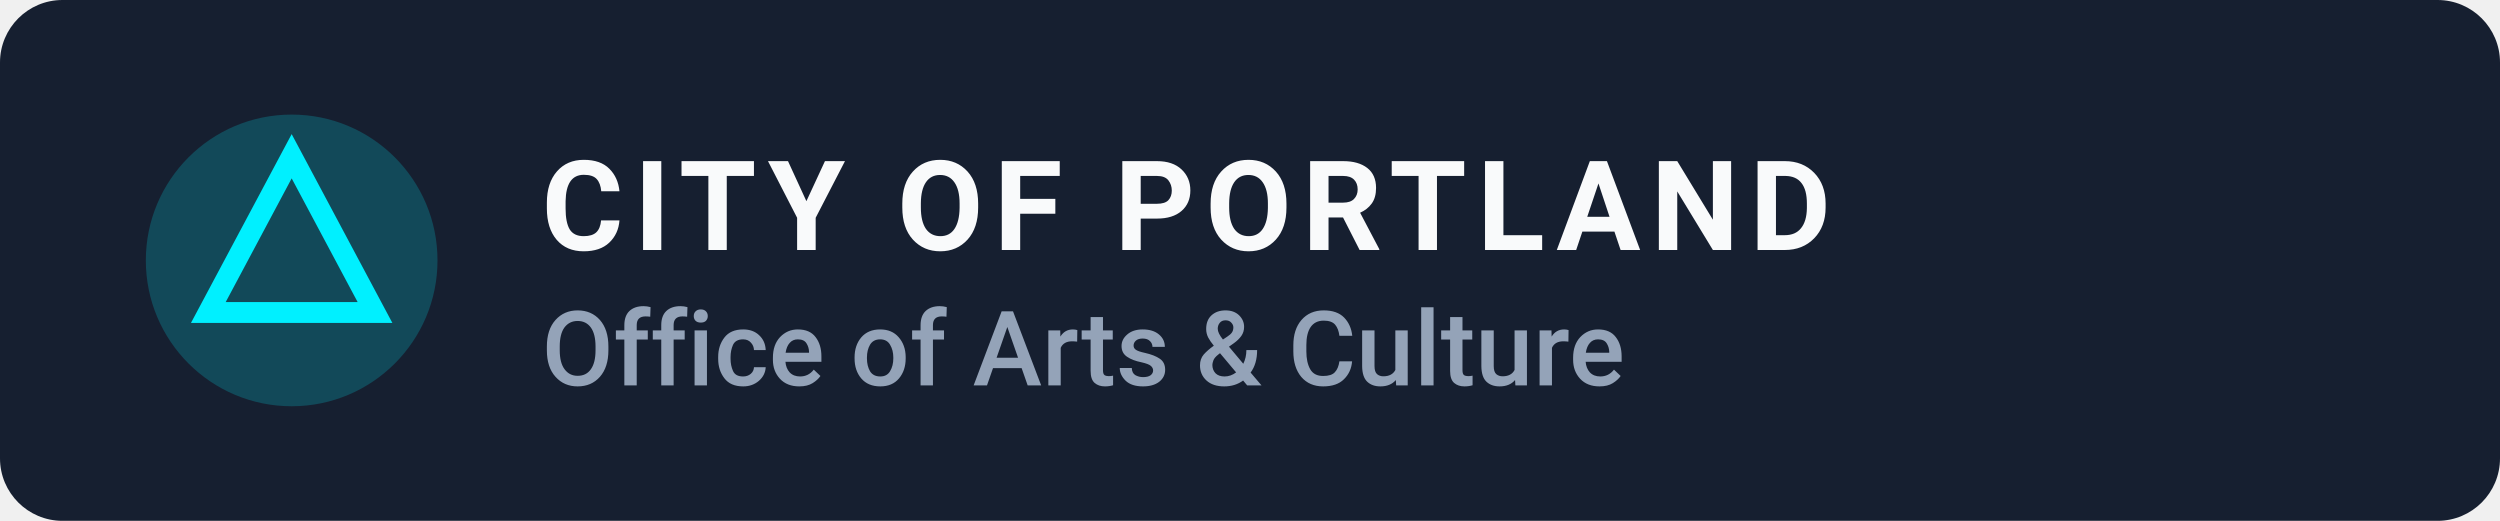
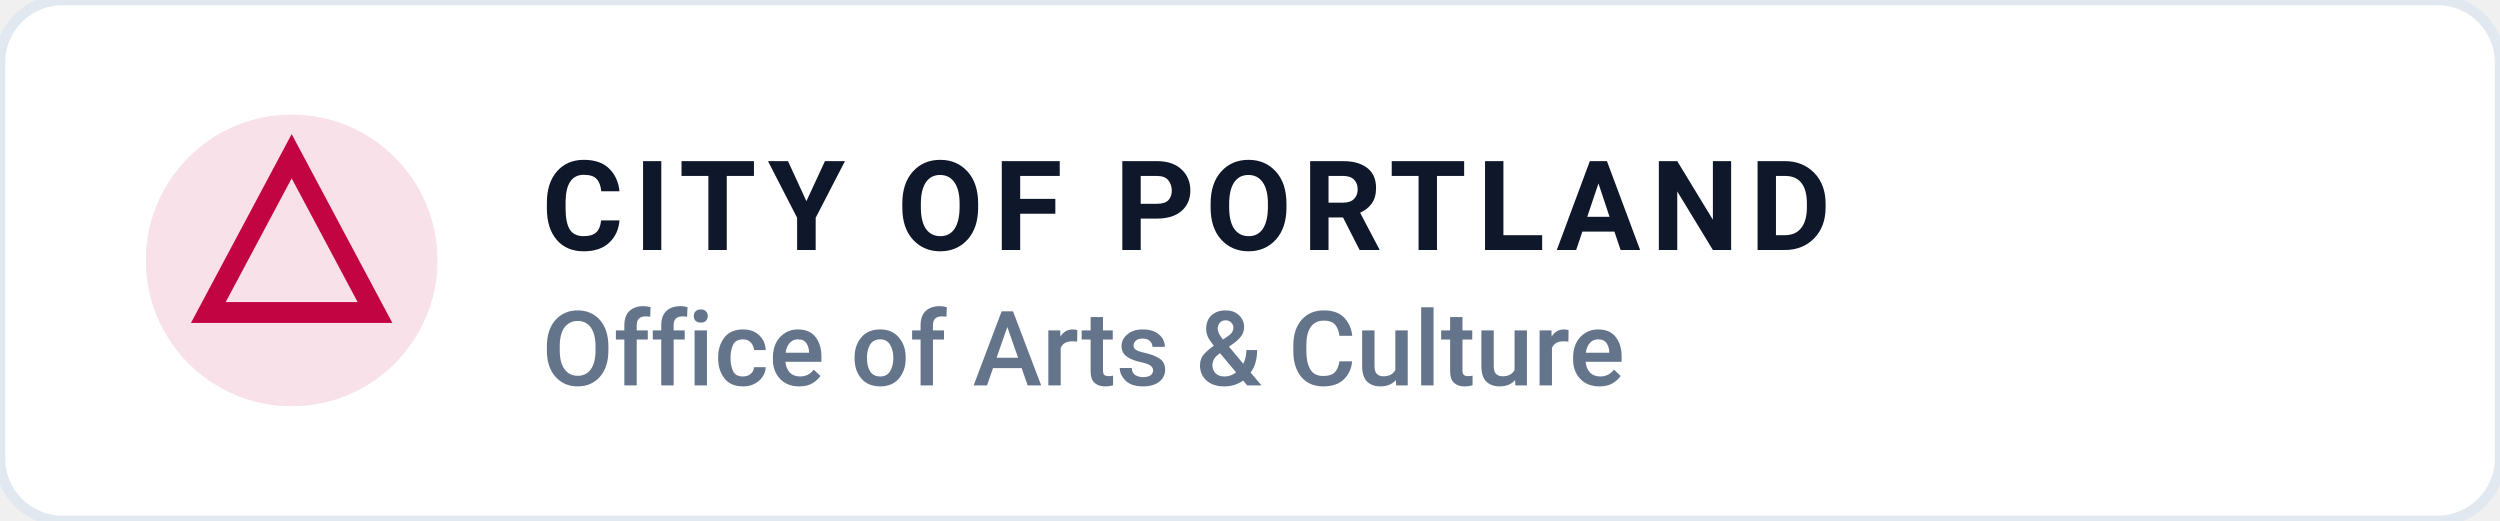
<svg xmlns="http://www.w3.org/2000/svg" viewBox="0 0 240 50" fill="none">
-   <rect width="240" height="50" rx="6" fill="#161F30" />
-   <circle cx="28" cy="25" r="14" fill="#00F0FF" opacity="0.2" />
-   <path d="M28 15 L36 30 L20 30 Z" stroke="#00F0FF" stroke-width="2" fill="none" />
-   <text x="52" y="24" fill="#F9FAFB" font-family="-apple-system, BlinkMacSystemFont, 'Segoe UI', Roboto, sans-serif" font-size="12" font-weight="700" letter-spacing="1">CITY OF PORTLAND</text>
-   <text x="52" y="37" fill="#94A3B8" font-family="-apple-system, BlinkMacSystemFont, 'Segoe UI', Roboto, sans-serif" font-size="10" font-weight="500">Office of Arts &amp; Culture</text>
+   <rect width="240" height="50" rx="6" fill="#FFFFFF" stroke="#E2E8F0" />
+   <circle cx="28" cy="25" r="14" fill="#C30443" opacity="0.12" />
+   <path d="M28 15 L36 30 L20 30 Z" stroke="#C30443" stroke-width="2" fill="none" />
+   <text x="52" y="24" fill="#0F172A" font-family="-apple-system, BlinkMacSystemFont, 'Segoe UI', Roboto, sans-serif" font-size="12" font-weight="700" letter-spacing="1">CITY OF PORTLAND</text>
+   <text x="52" y="37" fill="#64748B" font-family="-apple-system, BlinkMacSystemFont, 'Segoe UI', Roboto, sans-serif" font-size="10" font-weight="500">Office of Arts &amp; Culture</text>
</svg>
